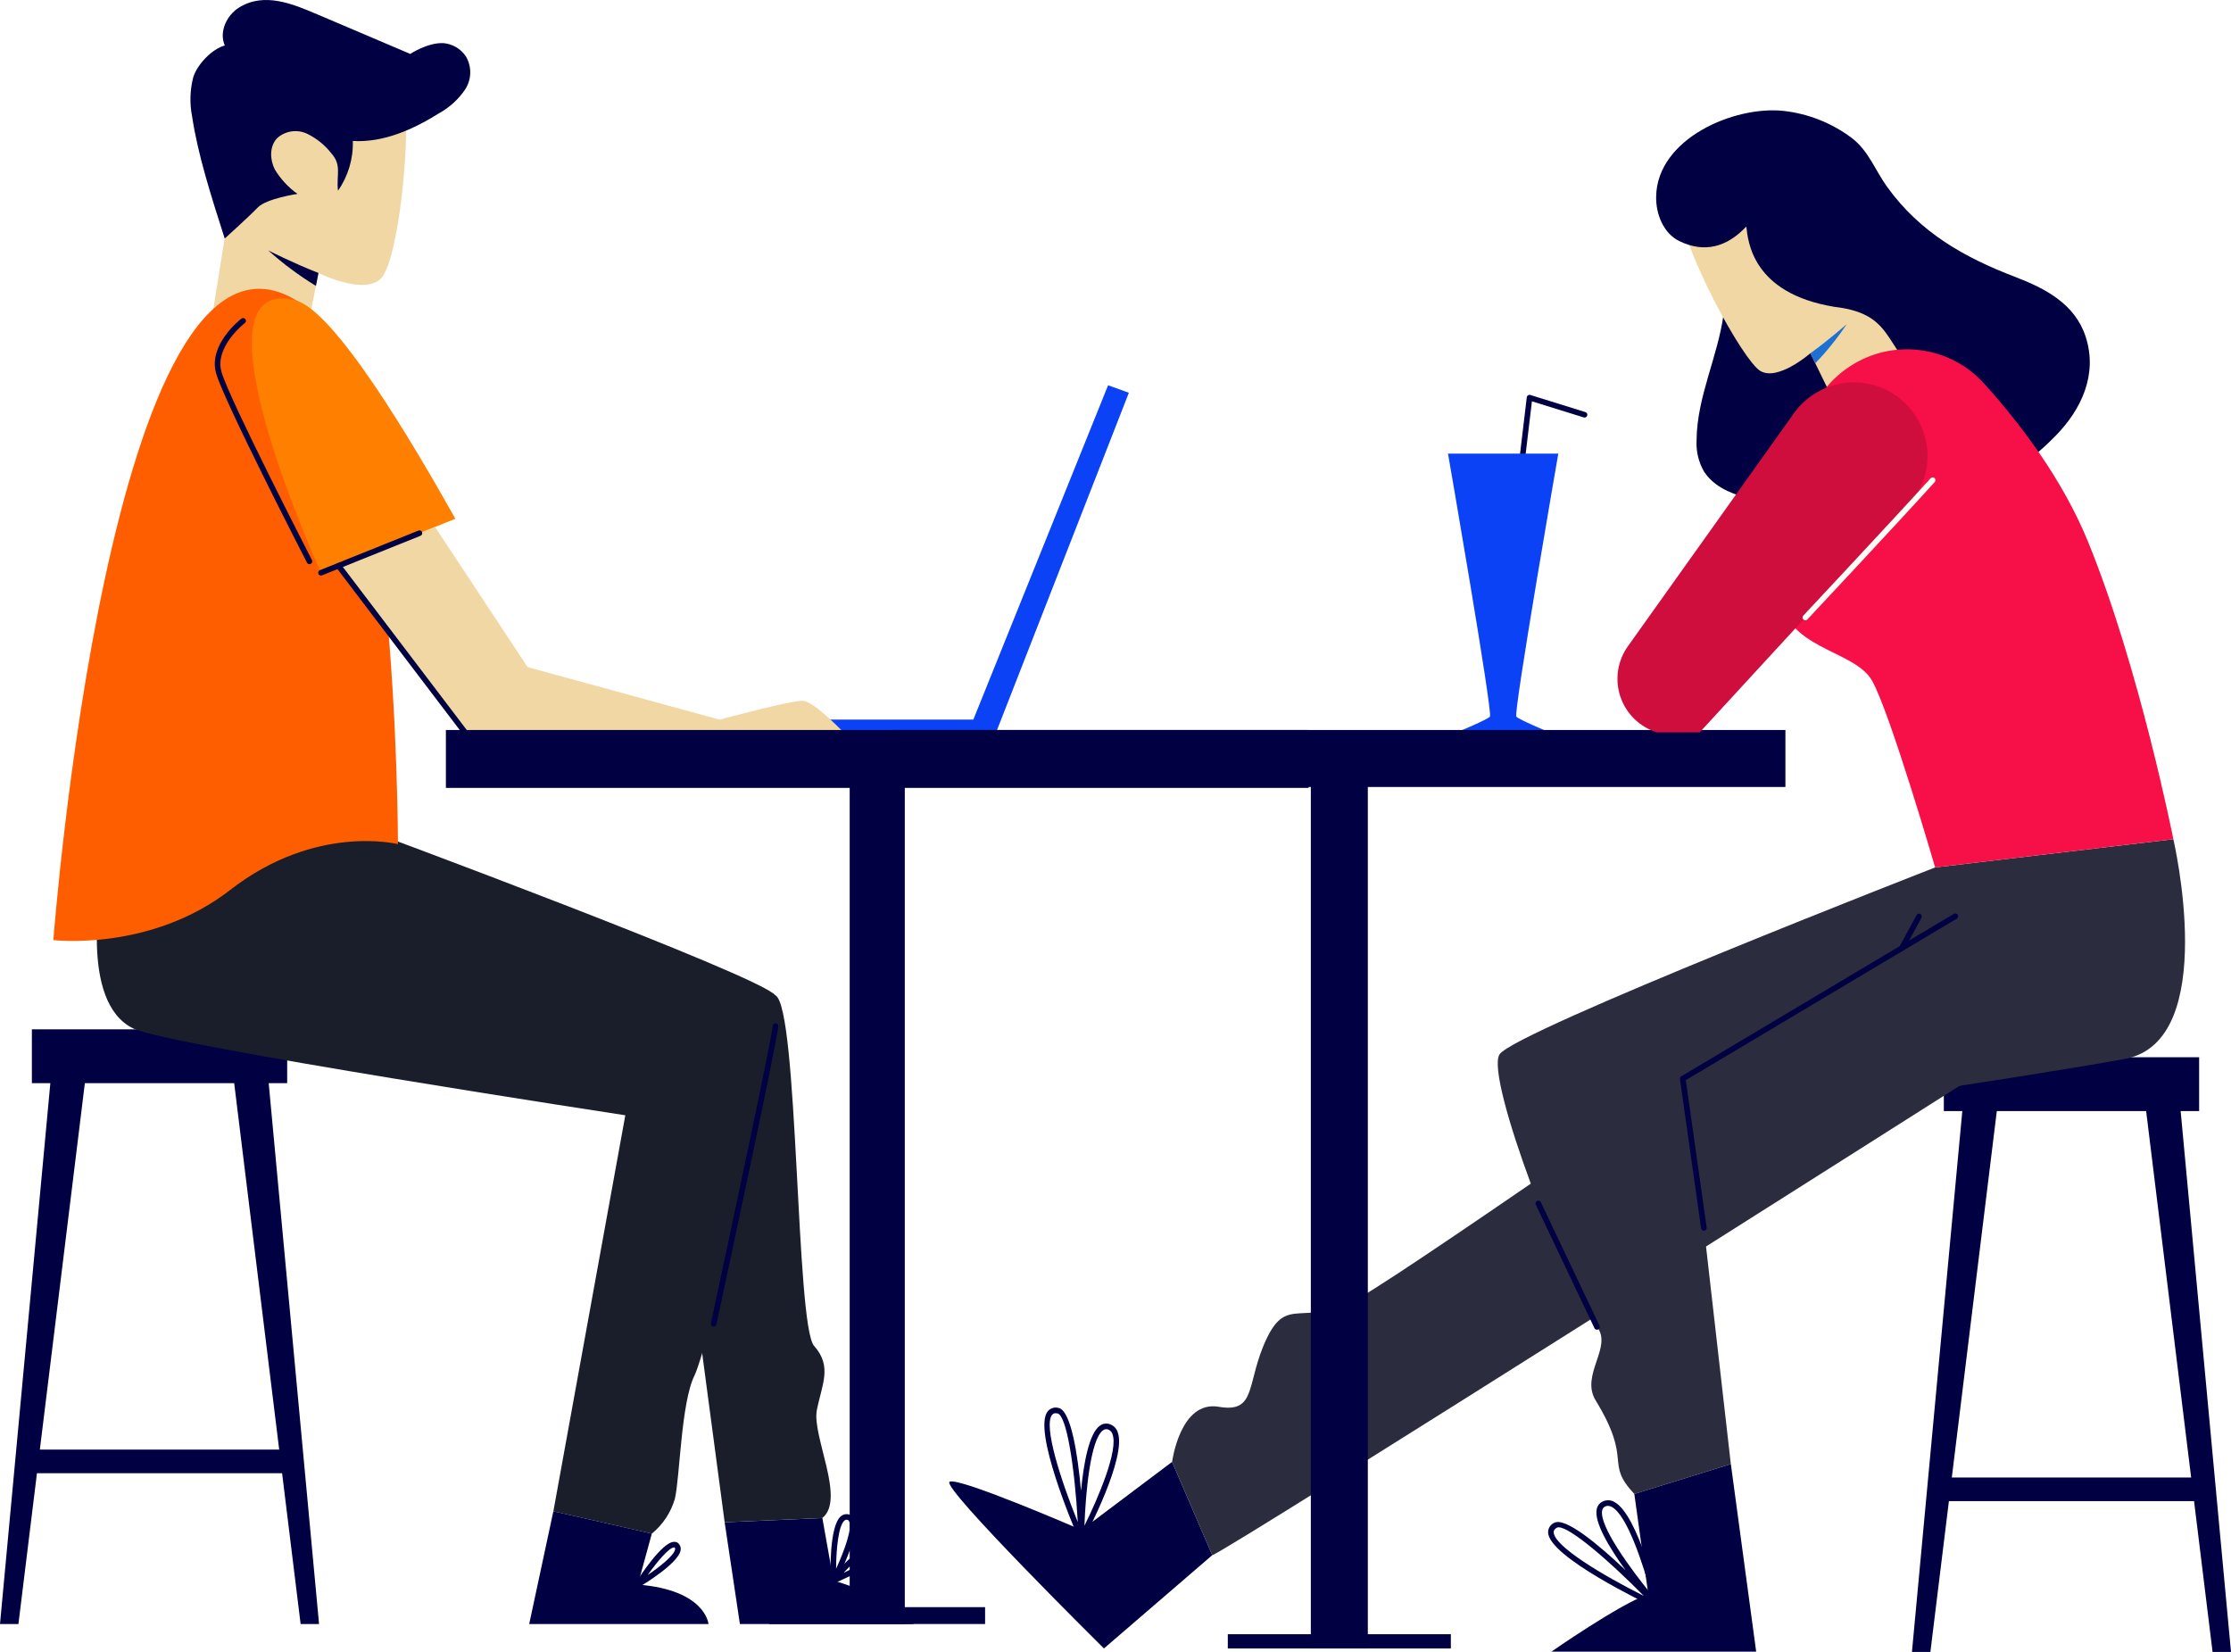
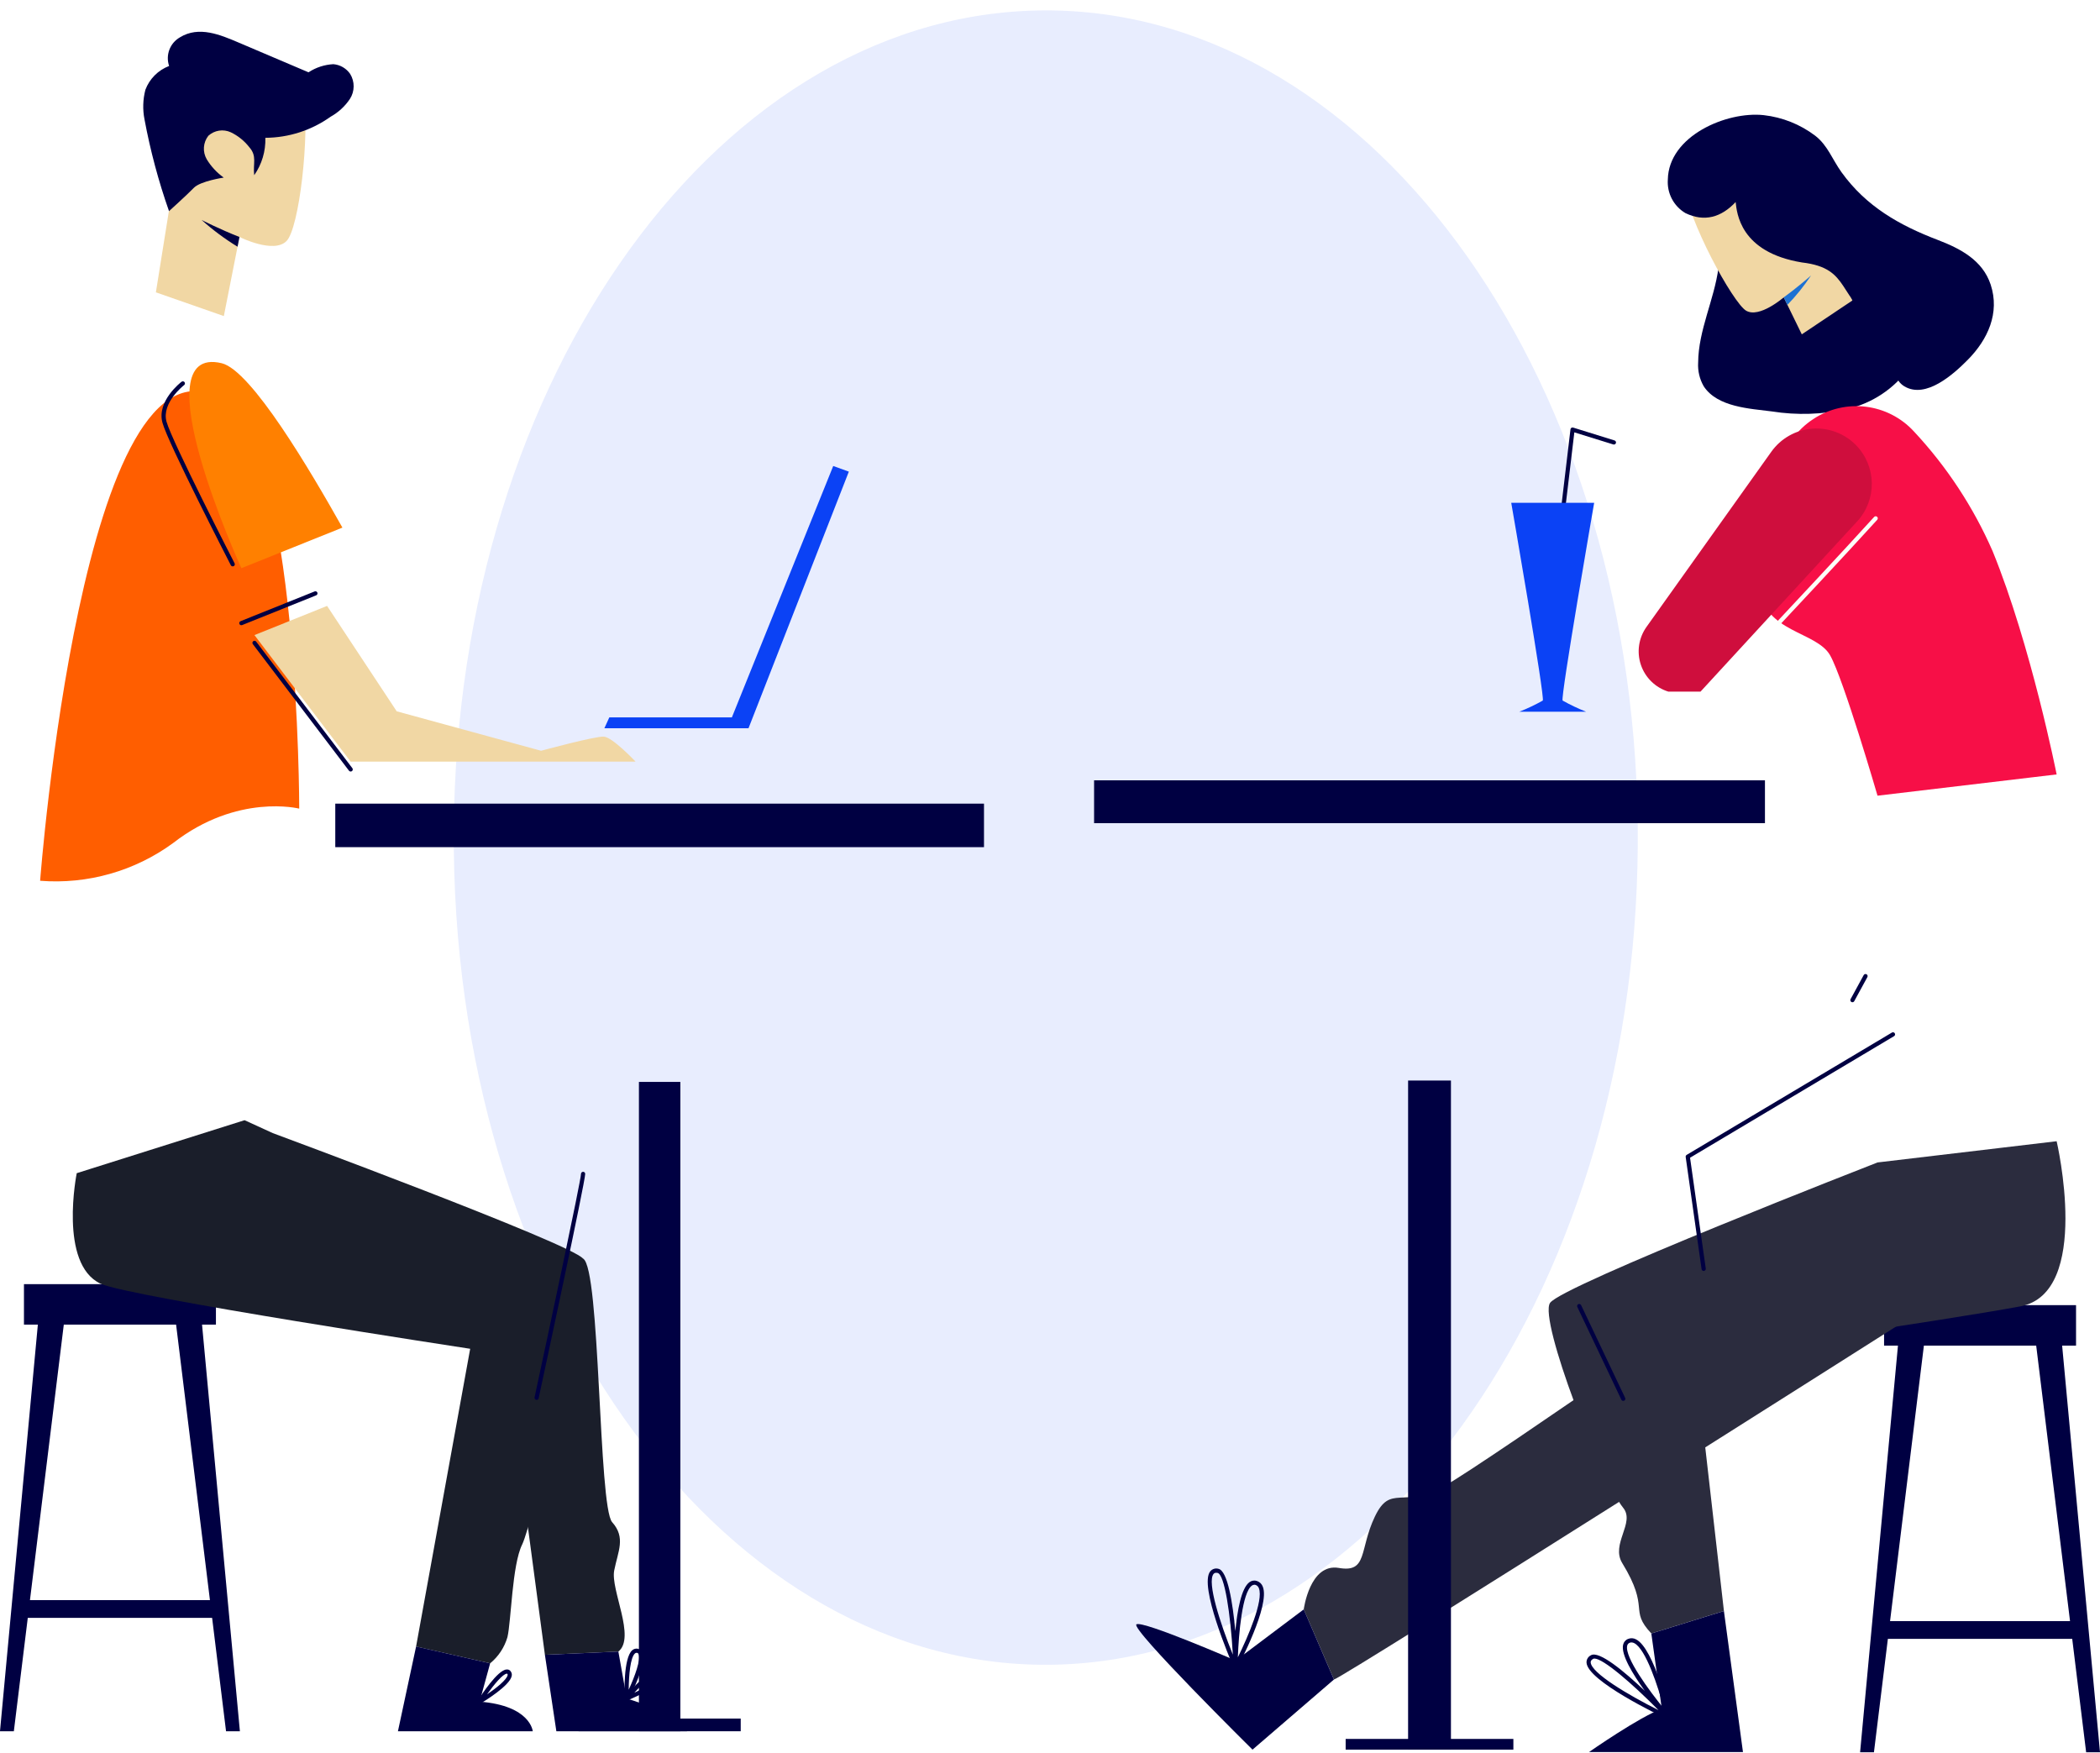
- <svg xmlns="http://www.w3.org/2000/svg" width="399.516" height="295.788" viewBox="0 0 399.516 295.788">
-   <g id="Group_440" data-name="Group 440" transform="translate(-1265.259 406.553)">
-     <g id="Group_410" data-name="Group 410" transform="translate(1265.259 -406.553)">
-       <g id="Group_380" data-name="Group 380" transform="translate(152.159 136.143)">
-         <rect id="Rectangle_2979" data-name="Rectangle 2979" width="154.647" height="9.868" transform="translate(9.868 0) rotate(90)" fill="#000042" />
-       </g>
-       <g id="Group_381" data-name="Group 381" transform="translate(137.782 287.77)">
-         <rect id="Rectangle_2980" data-name="Rectangle 2980" width="38.623" height="3.02" transform="translate(38.623 3.02) rotate(180)" fill="#000042" />
-       </g>
-       <g id="Group_382" data-name="Group 382" transform="translate(47.669 78.548)">
-         <path id="Path_21854" data-name="Path 21854" d="M1414.639-158.143a.5.5,0,0,1-.441-.262l-10.091-18.717a.505.505,0,0,1,.2-.68.51.51,0,0,1,.68.2l10.09,18.717a.5.5,0,0,1-.2.679A.521.521,0,0,1,1414.639-158.143Z" transform="translate(-1404.048 177.858)" fill="#000042" />
-       </g>
-       <g id="Group_388" data-name="Group 388" transform="translate(0 184.308)">
-         <g id="Group_383" data-name="Group 383" transform="translate(5.708 0)">
-           <rect id="Rectangle_2981" data-name="Rectangle 2981" width="45.717" height="9.639" transform="translate(45.717 9.639) rotate(180)" fill="#000042" />
+ <svg xmlns="http://www.w3.org/2000/svg" width="234.158" height="195.391" viewBox="0 0 234.158 195.391">
+   <g id="Group_442" data-name="Group 442" transform="translate(-761.843 -3834.611)">
+     <path id="Path_21897" data-name="Path 21897" d="M66.01-.458C102.466-.71,131.815,40.373,131.562,91.3s-30.011,92.425-66.468,92.677S-.71,143.151-.458,92.22,29.554-.2,66.01-.458Z" transform="matrix(1, -0.017, 0.017, 1, 811.34, 3837.365)" fill="#e8edfe" />
+     <g id="Group_440" data-name="Group 440" transform="translate(761.843 3838.153)">
+       <g id="Group_410" data-name="Group 410" transform="translate(0 0)">
+         <g id="Group_380" data-name="Group 380" transform="translate(71.242 117.101)">
+           <rect id="Rectangle_2979" data-name="Rectangle 2979" width="72.406" height="4.62" transform="translate(4.62 0) rotate(90)" fill="#000042" />
        </g>
-         <g id="Group_386" data-name="Group 386" transform="translate(0 6.266)">
-           <g id="Group_384" data-name="Group 384">
-             <path id="Path_21855" data-name="Path 21855" d="M1274.589,148.308l-9.33,100.217h3.3l12.251-99.735Z" transform="translate(-1265.259 -148.308)" fill="#000042" />
+         <g id="Group_381" data-name="Group 381" transform="translate(64.51 188.094)">
+           <rect id="Rectangle_2980" data-name="Rectangle 2980" width="18.083" height="1.414" transform="translate(18.083 1.414) rotate(180)" fill="#000042" />
+         </g>
+         <g id="Group_382" data-name="Group 382" transform="translate(22.319 52.238)">
+           <path id="Path_21854" data-name="Path 21854" d="M1409.007-168.628a.235.235,0,0,1-.207-.123l-4.724-8.764a.236.236,0,0,1,.1-.318.239.239,0,0,1,.318.1l4.724,8.764a.236.236,0,0,1-.1.318A.243.243,0,0,1,1409.007-168.628Z" transform="translate(-1404.048 177.858)" fill="#000042" />
+         </g>
+         <g id="Group_388" data-name="Group 388" transform="translate(0 139.652)">
+           <g id="Group_383" data-name="Group 383" transform="translate(2.672 0)">
+             <rect id="Rectangle_2981" data-name="Rectangle 2981" width="21.405" height="4.513" transform="translate(21.405 4.513) rotate(180)" fill="#000042" />
          </g>
-           <g id="Group_385" data-name="Group 385" transform="translate(41.583)">
-             <path id="Path_21856" data-name="Path 21856" d="M1392.548,148.308l9.33,100.217h-3.3l-12.251-99.735Z" transform="translate(-1386.328 -148.308)" fill="#000042" />
+           <g id="Group_386" data-name="Group 386" transform="translate(0 2.934)">
+             <g id="Group_384" data-name="Group 384">
+               <path id="Path_21855" data-name="Path 21855" d="M1269.627,148.308l-4.369,46.922h1.545l5.736-46.7Z" transform="translate(-1265.259 -148.308)" fill="#000042" />
+             </g>
+             <g id="Group_385" data-name="Group 385" transform="translate(19.469)">
+               <path id="Path_21856" data-name="Path 21856" d="M1389.24,148.308l4.368,46.922h-1.544l-5.736-46.7Z" transform="translate(-1386.328 -148.308)" fill="#000042" />
+             </g>
+           </g>
+           <g id="Group_387" data-name="Group 387" transform="translate(2.417 35.233)">
+             <rect id="Rectangle_2982" data-name="Rectangle 2982" width="21.915" height="1.979" fill="#000042" />
          </g>
        </g>
-         <g id="Group_387" data-name="Group 387" transform="translate(5.163 75.252)">
-           <rect id="Rectangle_2982" data-name="Rectangle 2982" width="46.807" height="4.228" fill="#000042" />
+         <g id="Group_389" data-name="Group 389" transform="translate(67.391 48.419)">
+           <path id="Path_21857" data-name="Path 21857" d="M1684.329-176.464l.551-1.213h13.666l11.3-28.03,1.741.629L1700.4-176.464Z" transform="translate(-1684.329 205.708)" fill="#0b42f5" />
+         </g>
+         <g id="Group_403" data-name="Group 403" transform="translate(4.474)">
+           <g id="Group_390" data-name="Group 390" transform="translate(3.644 121.367)">
+             <path id="Path_21858" data-name="Path 21858" d="M1338.039,17.8s33.3,12.326,34.6,14-5.661,29.608-6.791,31.871-1.224,8.584-1.644,10.335a5.9,5.9,0,0,1-1.93,2.918l-8.256-1.874,6.032-33.2s-38.121-5.809-41.211-7.258c-4.7-2.2-2.66-12.323-2.66-12.323l18.715-5.909Z" transform="translate(-1315.741 -16.357)" fill="#1a1e2a" />
+           </g>
+           <g id="Group_393" data-name="Group 393" transform="translate(12.909 4.486)">
+             <g id="Group_391" data-name="Group 391">
+               <path id="Path_21859" data-name="Path 21859" d="M1389.839-376.638c.7,5.272-.518,15.392-1.906,16.824-1.428,1.473-5.255-.444-5.255-.444l-1.743,8.82-7.577-2.648,3.928-24.571Z" transform="translate(-1373.359 378.656)" fill="#f1d7a4" />
+             </g>
+             <g id="Group_392" data-name="Group 392" transform="translate(5.103 16.505)">
+               <path id="Path_21860" data-name="Path 21860" d="M1409.095-273.041l.214-1.085c-2.111-.82-4.216-1.893-4.216-1.893A27.643,27.643,0,0,0,1409.095-273.041Z" transform="translate(-1405.093 276.019)" fill="#000042" />
+             </g>
+           </g>
+           <g id="Group_394" data-name="Group 394" transform="translate(0 40.067)">
+             <path id="Path_21861" data-name="Path 21861" d="M1313.324-255.1c8.649,5.057,8.649,45.663,8.649,45.663s-6.874-1.746-14.059,3.834a22.158,22.158,0,0,1-14.832,4.21S1297.828-264.164,1313.324-255.1Z" transform="translate(-1293.082 255.998)" fill="#ff5e00" />
+           </g>
+           <g id="Group_395" data-name="Group 395" transform="translate(52.794 136.807)">
+             <path id="Path_21862" data-name="Path 21862" d="M1629.13,112.37c1.932,1.043,1.7,27.655,3.24,29.387s.652,3.23.229,5.386,2.435,7.476.462,9.041l-8.191.357-3.49-26.23Z" transform="translate(-1621.38 -112.37)" fill="#1a1e2a" />
+           </g>
+           <g id="Group_396" data-name="Group 396" transform="translate(56.284 180.622)">
+             <path id="Path_21863" data-name="Path 21863" d="M1643.082,385.19l1.278,8.529h14.567c-1.631-2.226-6.72-3.646-6.72-3.646l-.933-5.241Z" transform="translate(-1643.082 -384.833)" fill="#000042" />
+           </g>
+           <g id="Group_397" data-name="Group 397" transform="translate(39.897 180.056)">
+             <path id="Path_21864" data-name="Path 21864" d="M1543.207,381.317l-2.026,9.452h15.033s-.235-2.862-5.923-3.3l1.171-4.273Z" transform="translate(-1541.181 -381.317)" fill="#000042" />
+           </g>
+           <g id="Group_398" data-name="Group 398" transform="translate(55.126 127.124)">
+             <path id="Path_21865" data-name="Path 21865" d="M1636.115,152.317a.235.235,0,0,1-.229-.283c1.439-6.688,5.178-24.2,5.178-24.916a.236.236,0,0,1,.234-.236h0a.234.234,0,0,1,.234.232c.005.87-4.657,22.549-5.189,25.018A.234.234,0,0,1,1636.115,152.317Z" transform="translate(-1635.881 -126.882)" fill="#000042" />
+           </g>
+           <g id="Group_399" data-name="Group 399" transform="translate(48.772 182.617)">
+             <path id="Path_21866" data-name="Path 21866" d="M1596.6,401.063a.231.231,0,0,1-.168-.071.235.235,0,0,1-.029-.289c.362-.569,2.218-3.408,3.207-3.456a.471.471,0,0,1,.459.208.622.622,0,0,1,.113.51c-.2,1.094-3.128,2.865-3.461,3.064A.24.24,0,0,1,1596.6,401.063Zm3.041-3.35h-.007c-.429.022-1.4,1.174-2.208,2.311,1.062-.72,2.2-1.636,2.3-2.145a.147.147,0,0,0-.024-.135A.063.063,0,0,0,1599.644,397.714Z" transform="translate(-1596.37 -397.243)" fill="#000042" />
+           </g>
+           <g id="Group_400" data-name="Group 400" transform="translate(65.159 180.295)">
+             <path id="Path_21867" data-name="Path 21867" d="M1698.521,388.6a.266.266,0,0,1-.051-.005.235.235,0,0,1-.183-.219c-.018-.461-.152-4.536.848-5.394a.735.735,0,0,1,.62-.17.683.683,0,0,1,.5.389c.563,1.159-1.309,4.854-1.525,5.273A.236.236,0,0,1,1698.521,388.6Zm1.09-5.333a.252.252,0,0,0-.17.069c-.514.441-.691,2.432-.7,4.046.684-1.488,1.379-3.388,1.094-3.978a.217.217,0,0,0-.17-.132A.261.261,0,0,0,1699.611,383.27Z" transform="translate(-1698.271 -382.802)" fill="#000042" />
+           </g>
+           <g id="Group_401" data-name="Group 401" transform="translate(65.174 182.767)">
+             <path id="Path_21868" data-name="Path 21868" d="M1698.6,401.5a.235.235,0,0,1-.185-.379c.473-.6,2.905-3.564,4.117-2.836a.5.5,0,0,1,.278.475c-.059.9-3.167,2.311-4.118,2.721A.241.241,0,0,1,1698.6,401.5Zm3.481-2.865c-.607,0-1.717.973-2.633,1.989,1.66-.792,2.934-1.613,2.894-1.9h0a.154.154,0,0,0-.047-.038A.414.414,0,0,0,1702.085,398.637Z" transform="translate(-1698.37 -398.174)" fill="#000042" />
+           </g>
+           <g id="Group_402" data-name="Group 402" transform="translate(11.496)">
+             <path id="Path_21869" data-name="Path 21869" d="M1387.641-401.856a2.531,2.531,0,0,0-1.87-1.082,5.564,5.564,0,0,0-2.772.906l-7.8-3.32c-2.031-.864-4.423-1.885-6.543-.576a2.681,2.681,0,0,0-1.2,3.19,4.558,4.558,0,0,0-2.645,2.652,7.393,7.393,0,0,0-.1,3.3,68.606,68.606,0,0,0,2.734,10.234s2.047-1.849,2.77-2.6,3.331-1.141,3.331-1.141a6.885,6.885,0,0,1-1.895-2.039,2.348,2.348,0,0,1,.179-2.624,2.3,2.3,0,0,1,2.5-.39,5.77,5.77,0,0,1,2.072,1.672c.88,1,.389,1.789.543,3.116a6.909,6.909,0,0,0,1.242-4.17,12.656,12.656,0,0,0,7.276-2.352,6.247,6.247,0,0,0,2.151-1.98A2.619,2.619,0,0,0,1387.641-401.856Z" transform="translate(-1364.569 406.553)" fill="#000042" />
+           </g>
+         </g>
+         <g id="Group_404" data-name="Group 404" transform="translate(21.115 36.821)">
+           <path id="Path_21870" data-name="Path 21870" d="M1400.166-250.819c3.317.792,9.925,12.039,13.465,18.332l-11.268,4.526S1390.937-253.024,1400.166-250.819Z" transform="translate(-1396.565 250.957)" fill="#ff8000" />
+         </g>
+         <g id="Group_405" data-name="Group 405" transform="translate(28.374 64.02)">
+           <path id="Path_21871" data-name="Path 21871" d="M1480.663-117.265c-.968-.068-7,1.576-7,1.576l-16.1-4.4-7.764-11.752-8.1,3.254,10.724,14.111H1484.2S1481.632-117.2,1480.663-117.265Z" transform="translate(-1441.702 131.844)" fill="#f1d7a4" />
+         </g>
+         <g id="Group_406" data-name="Group 406" transform="translate(37.385 86.071)">
+           <rect id="Rectangle_2983" data-name="Rectangle 2983" width="72.334" height="4.853" transform="translate(72.334 4.853) rotate(180)" fill="#000042" />
+         </g>
+         <g id="Group_407" data-name="Group 407" transform="translate(18.01 38.979)">
+           <path id="Path_21872" data-name="Path 21872" d="M1385.191-220.114a.235.235,0,0,1-.208-.126c-.285-.556-7-13.612-7.624-15.889-.664-2.4,2.017-4.485,2.13-4.573a.238.238,0,0,1,.329.044.236.236,0,0,1-.044.329c-.026.018-2.543,1.978-1.965,4.075.618,2.229,7.522,15.662,7.592,15.8a.238.238,0,0,1-.1.316A.251.251,0,0,1,1385.191-220.114Z" transform="translate(-1377.253 240.749)" fill="#000042" />
+         </g>
+         <g id="Group_408" data-name="Group 408" transform="translate(26.679 62.391)">
+           <path id="Path_21873" data-name="Path 21873" d="M1431.4-126.256a.233.233,0,0,1-.218-.146.236.236,0,0,1,.13-.305l8.257-3.317a.236.236,0,0,1,.305.13.237.237,0,0,1-.13.305l-8.257,3.317A.249.249,0,0,1,1431.4-126.256Z" transform="translate(-1431.165 130.04)" fill="#000042" />
+         </g>
+         <g id="Group_409" data-name="Group 409" transform="translate(28.14 67.91)">
+           <path id="Path_21874" data-name="Path 21874" d="M1451.206-98.49a.229.229,0,0,1-.187-.093L1440.3-112.695a.232.232,0,0,1,.046-.327.232.232,0,0,1,.327.046l10.724,14.112a.232.232,0,0,1-.046.327A.226.226,0,0,1,1451.206-98.49Z" transform="translate(-1440.248 113.07)" fill="#000042" />
        </g>
      </g>
-       <g id="Group_389" data-name="Group 389" transform="translate(143.935 68.983)">
-         <path id="Path_21857" data-name="Path 21857" d="M1684.329-143.249l1.177-2.591h29.187l24.134-59.867,3.719,1.343-23.895,61.116Z" transform="translate(-1684.329 205.708)" fill="#0b42f5" />
-       </g>
-       <g id="Group_403" data-name="Group 403" transform="translate(9.556)">
-         <g id="Group_390" data-name="Group 390" transform="translate(7.782 145.254)">
-           <path id="Path_21858" data-name="Path 21858" d="M1363.365,19.434s71.12,26.327,73.9,29.9-12.091,63.237-14.5,68.072-2.615,18.334-3.512,22.073a12.6,12.6,0,0,1-4.123,6.231l-17.632-4L1410.38,70.8s-81.42-12.407-88.019-15.5c-10.031-4.7-5.682-26.319-5.682-26.319l39.971-12.621Z" transform="translate(-1315.74 -16.357)" fill="#1a1e2a" />
-         </g>
-         <g id="Group_393" data-name="Group 393" transform="translate(27.572 9.582)">
-           <g id="Group_391" data-name="Group 391">
-             <path id="Path_21859" data-name="Path 21859" d="M1408.557-374.346c1.5,11.26-1.105,32.874-4.07,35.933-3.049,3.146-11.223-.948-11.223-.948l-3.722,18.838-16.184-5.655,8.389-52.478Z" transform="translate(-1373.359 378.656)" fill="#f1d7a4" />
+       <g id="Group_439" data-name="Group 439" transform="translate(121.995 9.251)">
+         <g id="Group_437" data-name="Group 437" transform="translate(0 0)">
+           <g id="Group_411" data-name="Group 411" transform="translate(67.355 3.886)">
+             <path id="Path_21875" data-name="Path 21875" d="M2152.092-311.676c-.476,3.571-2.237,6.936-2.266,10.566a4.725,4.725,0,0,0,.624,2.644c1.529,2.333,5.15,2.482,7.6,2.8a22.436,22.436,0,0,0,8.4-.267,11.686,11.686,0,0,0,6.889-4.578c2.021-3.028,2.089-7.053.925-10.5s-2.136-3.689-4.542-6.421a28.05,28.05,0,0,0-5.822-5.3,12.317,12.317,0,0,0-7.47-2.1c-1.909.153-6.533,1.775-6.428,4.3.026.634.75,1.426,1.022,2a13.314,13.314,0,0,1,.817,2.208A11.567,11.567,0,0,1,2152.092-311.676Z" transform="translate(-2149.826 324.865)" fill="#000042" />
          </g>
-           <g id="Group_392" data-name="Group 392" transform="translate(10.899 35.252)">
-             <path id="Path_21860" data-name="Path 21860" d="M1413.641-269.658l.458-2.318c-4.509-1.752-9.005-4.043-9.005-4.043A59.033,59.033,0,0,0,1413.641-269.658Z" transform="translate(-1405.093 276.019)" fill="#000042" />
+           <g id="Group_412" data-name="Group 412" transform="translate(51.529 34.874)">
+             <path id="Path_21876" data-name="Path 21876" d="M2051.644-186.921a.132.132,0,0,1-.027,0,.234.234,0,0,1-.2-.26L2053-200.509a.226.226,0,0,1,.1-.168.224.224,0,0,1,.2-.027l4.613,1.433a.234.234,0,0,1,.154.293.234.234,0,0,1-.292.154l-4.344-1.349-1.554,13.048A.235.235,0,0,1,2051.644-186.921Z" transform="translate(-2051.41 200.717)" fill="#000042" />
+           </g>
+           <g id="Group_413" data-name="Group 413" transform="translate(46.514 43.276)">
+             <path id="Path_21877" data-name="Path 21877" d="M2020.226-170.057h9.247s-3.786,21.782-3.517,22.051a21.887,21.887,0,0,0,2.623,1.246h-7.459a21.879,21.879,0,0,0,2.623-1.246C2024.012-148.275,2020.226-170.057,2020.226-170.057Z" transform="translate(-2020.226 170.057)" fill="#0b42f5" />
+           </g>
+           <g id="Group_419" data-name="Group 419" transform="translate(85.413 132.742)">
+             <g id="Group_414" data-name="Group 414" transform="translate(2.673 0)">
+               <rect id="Rectangle_2984" data-name="Rectangle 2984" width="21.405" height="4.513" transform="translate(21.405 4.513) rotate(180)" fill="#000042" />
+             </g>
+             <g id="Group_417" data-name="Group 417" transform="translate(0 2.934)">
+               <g id="Group_415" data-name="Group 415">
+                 <path id="Path_21878" data-name="Path 21878" d="M2266.486,162.86l-4.369,46.922h1.544l5.736-46.7Z" transform="translate(-2262.117 -162.86)" fill="#000042" />
+               </g>
+               <g id="Group_416" data-name="Group 416" transform="translate(19.469)">
+                 <path id="Path_21879" data-name="Path 21879" d="M2386.1,162.86l4.369,46.922h-1.545l-5.736-46.7Z" transform="translate(-2383.188 -162.86)" fill="#000042" />
+               </g>
+             </g>
+             <g id="Group_418" data-name="Group 418" transform="translate(2.417 35.233)">
+               <rect id="Rectangle_2985" data-name="Rectangle 2985" width="21.915" height="1.979" fill="#000042" />
+             </g>
+           </g>
+           <g id="Group_420" data-name="Group 420" transform="translate(23.378 125.828)">
+             <path id="Path_21880" data-name="Path 21880" d="M1879.722,150.282c.714-.017,63.547-39.911,63.547-39.911l-11.6-8.748s-34.914,24.458-39.613,27.073-6.012-.269-7.774,3.424-.773,6.279-4.017,5.721-3.911,4.621-3.911,4.621Z" transform="translate(-1876.354 -101.623)" fill="#2b2c3e" />
+           </g>
+           <g id="Group_421" data-name="Group 421" transform="translate(4.696 166.667)">
+             <path id="Path_21881" data-name="Path 21881" d="M1778.858,355.578l-7.591,5.709s-10.3-4.47-11.062-4.044,12.94,13.976,12.94,13.976l9.08-7.82Z" transform="translate(-1760.176 -355.578)" fill="#000042" />
+           </g>
+           <g id="Group_422" data-name="Group 422" transform="translate(12.671 162.119)">
+             <path id="Path_21882" data-name="Path 21882" d="M1812.846,338.757l-.192-.446c-.4-.927-3.882-9.1-2.607-10.7a.869.869,0,0,1,.9-.291c1.053.2,1.613,3.863,1.9,6.948.219-2.284.667-4.812,1.583-5.458a.9.9,0,0,1,.843-.121,1.038,1.038,0,0,1,.64.64c.823,2.1-2.684,8.716-2.834,9Zm2.11-9.652a.444.444,0,0,0-.261.09c-1.082.764-1.472,5.368-1.567,8,1.123-2.273,2.88-6.333,2.346-7.7a.59.59,0,0,0-.358-.369A.457.457,0,0,0,1814.956,329.1Zm-4.238-1.337a.354.354,0,0,0-.305.135c-.742.931.742,5.507,2.157,8.994-.263-4.571-.929-8.97-1.708-9.115A.73.73,0,0,0,1810.718,327.768Z" transform="translate(-1809.768 -327.301)" fill="#000042" />
+           </g>
+           <g id="Group_423" data-name="Group 423" transform="translate(54.907 169.883)">
+             <path id="Path_21883" data-name="Path 21883" d="M2081.875,384.816l-.439-.207c-.912-.431-8.923-4.269-9.021-6.312a.872.872,0,0,1,.485-.812c.919-.554,3.759,1.832,6.012,3.964-1.344-1.859-2.677-4.054-2.416-5.143a.9.9,0,0,1,.554-.646,1.033,1.033,0,0,1,.9.057c2,1.031,3.739,8.316,3.812,8.626Zm-8.572-6.966a.32.32,0,0,0-.163.038c-.241.144-.263.291-.26.388.059,1.189,4.2,3.644,7.56,5.328C2077.432,380.554,2074.256,377.85,2073.3,377.85Zm4.13-1.8a.526.526,0,0,0-.208.042.432.432,0,0,0-.274.322c-.309,1.287,2.439,5,4.107,7.045-.655-2.448-2.017-6.657-3.319-7.327A.661.661,0,0,0,2077.434,376.052Z" transform="translate(-2072.414 -375.582)" fill="#000042" />
+           </g>
+           <g id="Group_424" data-name="Group 424" transform="translate(50.687 114.464)">
+             <path id="Path_21884" data-name="Path 21884" d="M2082.841,33.325s-35.257,13.724-36.519,15.666,5.691,19.793,8.166,22.856c1.34,1.659-1.414,4.024-.113,6.153,3.169,5.188.7,5.143,3.245,7.847l8.093-2.506-3.236-28.356s28.288-4.111,36.293-5.613,4.042-18.413,4.042-18.413Z" transform="translate(-2046.171 -30.959)" fill="#2b2c3e" />
+           </g>
+           <g id="Group_425" data-name="Group 425" transform="translate(55.188 166.847)">
+             <path id="Path_21885" data-name="Path 21885" d="M2091.325,372.426,2089.2,356.7l-8.093,2.506,1.172,8.408c-2.4.819-8.12,4.814-8.12,4.814Z" transform="translate(-2074.161 -356.698)" fill="#000042" />
+           </g>
+           <g id="Group_426" data-name="Group 426" transform="translate(65.642 4.017)">
+             <path id="Path_21886" data-name="Path 21886" d="M2139.186-320.671c.542,4.467,5.588,13.57,7.029,14.449,1.482.9,4.21-1.478,4.21-1.478l2.014,4.125,5.645-3.776-7.146-16.562S2138.655-325.052,2139.186-320.671Z" transform="translate(-2139.169 324.047)" fill="#f1d7a4" />
+           </g>
+           <g id="Group_427" data-name="Group 427" transform="translate(63.967)">
+             <path id="Path_21887" data-name="Path 21887" d="M2152.5-325.579c2.3,1.345.412,5.52,2.648,6.844,2.409,1.426,5.509-1.392,7.072-2.976,2.213-2.243,3.586-5.2,2.542-8.371-.9-2.721-3.372-4.017-5.9-4.984-4.288-1.637-7.992-3.741-10.73-7.547-1.034-1.437-1.553-3.018-2.949-4.085a11.678,11.678,0,0,0-5.732-2.284c-4.134-.448-10.606,2.317-10.687,7.188a4.014,4.014,0,0,0,1.961,3.735c2.114,1.02,3.994.478,5.6-1.232.14,1.181.455,5.6,7.4,6.737C2149.345-331.9,2147.46-328.529,2152.5-325.579Z" transform="translate(-2128.756 349.028)" fill="#000042" />
+           </g>
+           <g id="Group_428" data-name="Group 428" transform="translate(76.898 17.918)">
+             <path id="Path_21888" data-name="Path 21888" d="M2209.571-234.314l-.406-.844c1.555-1.12,3.052-2.445,3.052-2.445A23.377,23.377,0,0,1,2209.571-234.314Z" transform="translate(-2209.165 237.603)" fill="#1d71d3" />
+           </g>
+           <g id="Group_429" data-name="Group 429" transform="translate(74.222 32.499)">
+             <path id="Path_21889" data-name="Path 21889" d="M2205.663-180.988s-3.772-12.96-5.283-15.647-7.43-2.576-7.821-7.49c-.261-3.285,1.239-9.792,2.262-13.744a8.723,8.723,0,0,1,3.67-5.11h0a8.719,8.719,0,0,1,11.244,1.39,47.363,47.363,0,0,1,8.76,13.33c4.3,10.539,7.14,24.9,7.14,24.9Z" transform="translate(-2192.529 224.422)" fill="#f70f47" />
+           </g>
+           <g id="Group_430" data-name="Group 430" transform="translate(28.051 181.112)">
+             <rect id="Rectangle_2986" data-name="Rectangle 2986" width="18.701" height="1.194" transform="translate(0 0)" fill="#000042" />
+           </g>
+           <g id="Group_431" data-name="Group 431" transform="translate(65.962 102.33)">
+             <path id="Path_21890" data-name="Path 21890" d="M2143.168,96.252a.234.234,0,0,1-.232-.2l-1.773-12.512a.236.236,0,0,1,.112-.234l22.857-13.622a.235.235,0,1,1,.241.4l-22.723,13.541,1.752,12.358a.235.235,0,0,1-.2.265A.2.2,0,0,1,2143.168,96.252Z" transform="translate(-2141.16 -69.651)" fill="#000042" />
+           </g>
+           <g id="Group_432" data-name="Group 432" transform="translate(53.854 132.596)">
+             <path id="Path_21891" data-name="Path 21891" d="M2071.018,230.212a.235.235,0,0,1-.212-.133l-4.915-10.352a.235.235,0,0,1,.424-.2l4.915,10.352a.236.236,0,0,1-.111.313A.249.249,0,0,1,2071.018,230.212Z" transform="translate(-2065.869 -219.391)" fill="#000042" />
+           </g>
+           <g id="Group_433" data-name="Group 433" transform="translate(84.324 95.82)">
+             <path id="Path_21892" data-name="Path 21892" d="M2255.576,72.8a.222.222,0,0,1-.112-.029.232.232,0,0,1-.093-.316l1.461-2.68a.233.233,0,0,1,.41.223l-1.461,2.68A.232.232,0,0,1,2255.576,72.8Z" transform="translate(-2255.343 -69.654)" fill="#000042" />
+           </g>
+           <g id="Group_434" data-name="Group 434" transform="translate(35.013 107.696)">
+             <rect id="Rectangle_2987" data-name="Rectangle 2987" width="74.611" height="4.778" transform="translate(4.778 0) rotate(90)" fill="#000042" />
+           </g>
+           <g id="Group_435" data-name="Group 435" transform="translate(0 74.22)">
+             <rect id="Rectangle_2988" data-name="Rectangle 2988" width="74.804" height="4.778" transform="translate(0 0)" fill="#000042" />
+           </g>
+           <g id="Group_436" data-name="Group 436" transform="translate(60.719 34.989)">
+             <path id="Path_21893" data-name="Path 21893" d="M2123.351-204.61l-13.919,19.533a4.7,4.7,0,0,0,2.436,7.215h3.588l17.468-18.984a6.174,6.174,0,0,0-.132-8.5h0A6.174,6.174,0,0,0,2123.351-204.61Z" transform="translate(-2108.556 207.202)" fill="#cf0e3d" />
          </g>
        </g>
-         <g id="Group_394" data-name="Group 394" transform="translate(0 51.71)">
-           <path id="Path_21861" data-name="Path 21861" d="M1336.315-254.087c18.472,10.8,18.472,97.528,18.472,97.528s-14.682-3.729-30.026,8.189c-14.271,11.085-31.679,8.991-31.679,8.991S1303.218-273.439,1336.315-254.087Z" transform="translate(-1293.082 255.998)" fill="#ff5e00" />
+         <g id="Group_438" data-name="Group 438" transform="translate(76.241 44.772)">
+           <path id="Path_21894" data-name="Path 21894" d="M2205.318-145.7a.231.231,0,0,1-.161-.064.234.234,0,0,1-.009-.331c.073-.077,7.39-7.886,10.673-11.512a.236.236,0,0,1,.331-.016.236.236,0,0,1,.016.331c-3.286,3.629-10.6,11.44-10.679,11.519A.238.238,0,0,1,2205.318-145.7Z" transform="translate(-2205.084 157.686)" fill="#fcfff8" />
        </g>
-         <g id="Group_395" data-name="Group 395" transform="translate(112.758 178.23)">
-           <path id="Path_21862" data-name="Path 21862" d="M1637.932,112.37c4.125,2.227,3.625,59.067,6.921,62.766s1.392,6.9.489,11.5,5.2,15.967.986,19.311l-17.495.762-7.454-56.022Z" transform="translate(-1621.38 -112.37)" fill="#1a1e2a" />
-         </g>
-         <g id="Group_396" data-name="Group 396" transform="translate(120.212 271.811)">
-           <path id="Path_21863" data-name="Path 21863" d="M1643.082,385.6l2.73,18.217h31.112c-3.484-4.754-14.354-7.786-14.354-7.786l-1.993-11.193Z" transform="translate(-1643.082 -384.833)" fill="#000042" />
-         </g>
-         <g id="Group_397" data-name="Group 397" transform="translate(85.212 270.603)">
-           <path id="Path_21864" data-name="Path 21864" d="M1545.507,381.317l-4.327,20.187h32.108s-.5-6.113-12.651-7.058l2.5-9.126Z" transform="translate(-1541.181 -381.317)" fill="#000042" />
-         </g>
-         <g id="Group_398" data-name="Group 398" transform="translate(117.739 183.215)">
-           <path id="Path_21865" data-name="Path 21865" d="M1636.381,181.206a.5.5,0,0,1-.488-.605c3.073-14.285,11.06-51.688,11.06-53.215a.5.5,0,0,1,.5-.5h0a.5.5,0,0,1,.5.5c.012,1.859-9.946,48.162-11.083,53.434A.5.5,0,0,1,1636.381,181.206Z" transform="translate(-1635.881 -126.882)" fill="#000042" />
-         </g>
-         <g id="Group_399" data-name="Group 399" transform="translate(104.168 276.073)">
-           <path id="Path_21866" data-name="Path 21866" d="M1596.87,405.4a.494.494,0,0,1-.359-.152.5.5,0,0,1-.063-.617c.773-1.214,4.737-7.279,6.85-7.381a1.007,1.007,0,0,1,.98.445,1.329,1.329,0,0,1,.242,1.089c-.434,2.336-6.682,6.119-7.392,6.545A.511.511,0,0,1,1596.87,405.4Zm6.495-7.154h-.016c-.917.047-2.991,2.507-4.717,4.936,2.269-1.539,4.705-3.5,4.909-4.581a.313.313,0,0,0-.051-.289A.134.134,0,0,0,1603.364,398.248Z" transform="translate(-1596.37 -397.243)" fill="#000042" />
-         </g>
-         <g id="Group_400" data-name="Group 400" transform="translate(139.167 271.114)">
-           <path id="Path_21867" data-name="Path 21867" d="M1698.805,395.191a.57.57,0,0,1-.109-.012.5.5,0,0,1-.39-.469c-.039-.984-.324-9.688,1.812-11.52a1.57,1.57,0,0,1,1.324-.363,1.457,1.457,0,0,1,1.066.832c1.2,2.476-2.8,10.368-3.257,11.262A.5.5,0,0,1,1698.805,395.191Zm2.327-11.391a.538.538,0,0,0-.363.148c-1.1.941-1.476,5.194-1.5,8.642,1.461-3.179,2.945-7.236,2.336-8.5a.464.464,0,0,0-.364-.281A.555.555,0,0,0,1701.132,383.8Z" transform="translate(-1698.271 -382.802)" fill="#000042" />
-         </g>
-         <g id="Group_401" data-name="Group 401" transform="translate(139.201 276.393)">
-           <path id="Path_21868" data-name="Path 21868" d="M1698.869,405.283a.5.5,0,0,1-.394-.808c1.011-1.281,6.205-7.611,8.794-6.057a1.07,1.07,0,0,1,.594,1.016c-.125,1.929-6.764,4.936-8.794,5.811A.515.515,0,0,1,1698.869,405.283Zm7.435-6.119c-1.3,0-3.667,2.078-5.623,4.249,3.545-1.691,6.267-3.444,6.181-4.054h0a.333.333,0,0,0-.1-.082A.884.884,0,0,0,1706.3,399.164Z" transform="translate(-1698.37 -398.174)" fill="#000042" />
-         </g>
-         <g id="Group_402" data-name="Group 402" transform="translate(24.553)">
-           <path id="Path_21869" data-name="Path 21869" d="M1413.847-396.521a5.407,5.407,0,0,0-3.994-2.312c-2.835-.121-5.92,1.936-5.92,1.936l-16.667-7.091c-4.338-1.845-9.447-4.027-13.974-1.231-2.255,1.393-3.651,4.394-2.571,6.814-2.29.6-4.943,3.4-5.649,5.664a15.792,15.792,0,0,0-.21,7.041c1.021,6.784,3.34,14.052,5.838,21.857,0,0,4.373-3.949,5.916-5.555s7.114-2.437,7.114-2.437a14.7,14.7,0,0,1-4.047-4.356c-.914-1.775-.981-4.147.383-5.605a4.9,4.9,0,0,1,5.336-.834,12.326,12.326,0,0,1,4.426,3.572c1.878,2.146.831,3.822,1.159,6.654a14.757,14.757,0,0,0,2.653-8.907c5.493.329,10.888-2.086,15.54-5.025a13.343,13.343,0,0,0,4.593-4.229A5.593,5.593,0,0,0,1413.847-396.521Z" transform="translate(-1364.569 406.553)" fill="#000042" />
-         </g>
-       </g>
-       <g id="Group_404" data-name="Group 404" transform="translate(45.099 53.442)">
-         <path id="Path_21870" data-name="Path 21870" d="M1404.256-250.664c7.084,1.692,21.2,25.713,28.758,39.154l-24.066,9.667S1384.544-255.371,1404.256-250.664Z" transform="translate(-1396.565 250.957)" fill="#ff8000" />
-       </g>
-       <g id="Group_405" data-name="Group 405" transform="translate(60.602 94.352)">
-         <path id="Path_21871" data-name="Path 21871" d="M1524.917-100.705c-2.068-.145-14.95,3.367-14.95,3.367l-34.381-9.405L1459-131.844l-17.3,6.95,22.9,30.139h67.859S1526.985-100.559,1524.917-100.705Z" transform="translate(-1441.702 131.844)" fill="#f1d7a4" />
-       </g>
-       <g id="Group_406" data-name="Group 406" transform="translate(79.847 130.711)">
-         <rect id="Rectangle_2983" data-name="Rectangle 2983" width="154.492" height="10.366" transform="translate(154.492 10.366) rotate(180)" fill="#000042" />
-       </g>
-       <g id="Group_407" data-name="Group 407" transform="translate(38.466 56.948)">
-         <path id="Path_21872" data-name="Path 21872" d="M1394.208-196.677a.5.5,0,0,1-.445-.27c-.609-1.187-14.941-29.074-16.284-33.935-1.418-5.131,4.307-9.579,4.549-9.767a.508.508,0,0,1,.7.093.5.5,0,0,1-.094.7c-.055.039-5.432,4.225-4.2,8.7,1.32,4.76,16.066,33.451,16.214,33.74a.507.507,0,0,1-.215.676A.536.536,0,0,1,1394.208-196.677Z" transform="translate(-1377.253 240.749)" fill="#000042" />
-       </g>
-       <g id="Group_408" data-name="Group 408" transform="translate(56.982 94.972)">
-         <path id="Path_21873" data-name="Path 21873" d="M1431.665-121.958a.5.5,0,0,1-.465-.312.505.505,0,0,1,.277-.652l17.636-7.084a.5.5,0,0,1,.652.277.506.506,0,0,1-.278.652l-17.635,7.084A.532.532,0,0,1,1431.665-121.958Z" transform="translate(-1431.165 130.04)" fill="#000042" />
-       </g>
-       <g id="Group_409" data-name="Group 409" transform="translate(60.102 100.8)">
-         <path id="Path_21874" data-name="Path 21874" d="M1463.652-81.93a.489.489,0,0,1-.4-.2l-22.9-30.14a.5.5,0,0,1,.1-.7.494.494,0,0,1,.7.1l22.9,30.14a.5.5,0,0,1-.1.7A.482.482,0,0,1,1463.652-81.93Z" transform="translate(-1440.248 113.07)" fill="#000042" />
-       </g>
-     </g>
-     <g id="Group_439" data-name="Group 439" transform="translate(1425.215 -386.796)">
-       <g id="Group_437" data-name="Group 437" transform="translate(0 0)">
-         <g id="Group_411" data-name="Group 411" transform="translate(143.859 8.299)">
-           <path id="Path_21875" data-name="Path 21875" d="M2154.666-296.7c-1.016,7.628-4.777,14.815-4.84,22.568a10.088,10.088,0,0,0,1.332,5.647c3.266,4.983,11,5.3,16.243,5.975,5.974.768,12.115.922,17.95-.571s11.369-4.77,14.713-9.779c4.317-6.467,4.462-15.065,1.976-22.433s-4.563-7.878-9.7-13.714a59.921,59.921,0,0,0-12.434-11.313c-4.743-3.019-10.351-4.934-15.955-4.486-4.078.326-13.953,3.792-13.729,9.192.056,1.354,1.6,3.047,2.182,4.266a28.424,28.424,0,0,1,1.745,4.716A24.716,24.716,0,0,1,2154.666-296.7Z" transform="translate(-2149.826 324.865)" fill="#000042" />
-         </g>
-         <g id="Group_412" data-name="Group 412" transform="translate(110.057 50.939)">
-           <path id="Path_21876" data-name="Path 21876" d="M2051.91-171.251a.282.282,0,0,1-.059,0,.5.5,0,0,1-.437-.554l3.39-28.464a.483.483,0,0,1,.223-.359.477.477,0,0,1,.422-.059l9.853,3.062a.5.5,0,0,1,.328.625.5.5,0,0,1-.625.328l-9.279-2.882-3.319,27.867A.5.5,0,0,1,2051.91-171.251Z" transform="translate(-2051.41 200.717)" fill="#000042" />
-         </g>
-         <g id="Group_413" data-name="Group 413" transform="translate(99.346 61.47)">
-           <path id="Path_21877" data-name="Path 21877" d="M2020.226-170.057h19.75s-8.086,46.522-7.512,47.1,5.6,2.662,5.6,2.662h-15.931s5.028-2.088,5.6-2.662S2020.226-170.057,2020.226-170.057Z" transform="translate(-2020.226 170.057)" fill="#0b42f5" />
-         </g>
-         <g id="Group_419" data-name="Group 419" transform="translate(182.427 169.548)">
-           <g id="Group_414" data-name="Group 414" transform="translate(5.708 0)">
-             <rect id="Rectangle_2984" data-name="Rectangle 2984" width="45.717" height="9.639" transform="translate(45.717 9.639) rotate(180)" fill="#000042" />
-           </g>
-           <g id="Group_417" data-name="Group 417" transform="translate(0 6.266)">
-             <g id="Group_415" data-name="Group 415">
-               <path id="Path_21878" data-name="Path 21878" d="M2271.448,162.86l-9.331,100.217h3.3l12.251-99.735Z" transform="translate(-2262.117 -162.86)" fill="#000042" />
-             </g>
-             <g id="Group_416" data-name="Group 416" transform="translate(41.583)">
-               <path id="Path_21879" data-name="Path 21879" d="M2389.407,162.86l9.331,100.217h-3.3l-12.251-99.735Z" transform="translate(-2383.188 -162.86)" fill="#000042" />
-             </g>
-           </g>
-           <g id="Group_418" data-name="Group 418" transform="translate(5.163 75.252)">
-             <rect id="Rectangle_2985" data-name="Rectangle 2985" width="46.807" height="4.228" fill="#000042" />
-           </g>
-         </g>
-         <g id="Group_420" data-name="Group 420" transform="translate(49.932 154.781)">
-           <path id="Path_21880" data-name="Path 21880" d="M1883.547,205.549c1.525-.036,135.726-85.242,135.726-85.242L1994.5,101.623s-74.569,52.238-84.606,57.823-12.84-.574-16.6,7.314-1.651,13.41-8.581,12.219-8.353,9.869-8.353,9.869Z" transform="translate(-1876.354 -101.623)" fill="#2b2c3e" />
-         </g>
-         <g id="Group_421" data-name="Group 421" transform="translate(10.029 242.005)">
-           <path id="Path_21881" data-name="Path 21881" d="M1800.078,355.578l-16.212,12.194s-22.008-9.548-23.626-8.638,27.637,29.849,27.637,29.849l19.394-16.7Z" transform="translate(-1760.176 -355.578)" fill="#000042" />
-         </g>
-         <g id="Group_422" data-name="Group 422" transform="translate(27.062 232.293)">
-           <path id="Path_21882" data-name="Path 21882" d="M1816.343,351.768l-.41-.953c-.859-1.98-8.291-19.436-5.569-22.849a1.857,1.857,0,0,1,1.921-.621c2.249.418,3.444,8.252,4.05,14.84.468-4.878,1.425-10.278,3.382-11.657a1.915,1.915,0,0,1,1.8-.258,2.218,2.218,0,0,1,1.367,1.367c1.757,4.475-5.733,18.616-6.053,19.213Zm4.507-20.615a.948.948,0,0,0-.558.191c-2.312,1.632-3.144,11.465-3.347,17.1,2.4-4.854,6.151-13.527,5.01-16.437a1.26,1.26,0,0,0-.766-.789A.972.972,0,0,0,1820.849,331.153ZM1811.8,328.3a.757.757,0,0,0-.652.289c-1.585,1.988,1.586,11.762,4.608,19.209-.562-9.763-1.984-19.159-3.647-19.467A1.563,1.563,0,0,0,1811.8,328.3Z" transform="translate(-1809.768 -327.301)" fill="#000042" />
-         </g>
-         <g id="Group_423" data-name="Group 423" transform="translate(117.271 248.876)">
-           <path id="Path_21883" data-name="Path 21883" d="M2092.622,395.3l-.938-.441c-1.948-.921-19.057-9.119-19.268-13.48a1.862,1.862,0,0,1,1.035-1.734c1.964-1.183,8.029,3.913,12.84,8.466-2.871-3.971-5.718-8.658-5.159-10.985a1.914,1.914,0,0,1,1.183-1.379,2.206,2.206,0,0,1,1.929.121c4.276,2.2,7.986,17.76,8.142,18.424Zm-18.308-14.879a.683.683,0,0,0-.347.082c-.516.308-.562.621-.554.828.125,2.539,8.962,7.783,16.147,11.38C2083.132,386.2,2076.348,380.425,2074.314,380.425Zm8.822-3.839a1.122,1.122,0,0,0-.445.09.923.923,0,0,0-.586.687c-.66,2.749,5.21,10.681,8.771,15.047-1.4-5.229-4.307-14.219-7.088-15.648A1.411,1.411,0,0,0,2083.136,376.586Z" transform="translate(-2072.414 -375.582)" fill="#000042" />
-         </g>
-         <g id="Group_424" data-name="Group 424" transform="translate(108.257 130.511)">
-           <path id="Path_21884" data-name="Path 21884" d="M2124.492,36.013s-75.3,29.312-78,33.46,12.155,42.274,17.44,48.817c2.863,3.544-3.019,8.594-.241,13.142,6.77,11.081,1.505,10.985,6.93,16.759l17.285-5.353L2081,82.274s60.417-8.781,77.515-11.989,8.634-39.326,8.634-39.326Z" transform="translate(-2046.171 -30.959)" fill="#2b2c3e" />
-         </g>
-         <g id="Group_425" data-name="Group 425" transform="translate(117.871 242.39)">
-           <path id="Path_21885" data-name="Path 21885" d="M2110.821,390.291l-4.535-33.593L2089,362.051l2.5,17.958c-5.125,1.75-17.343,10.282-17.343,10.282Z" transform="translate(-2074.161 -356.698)" fill="#000042" />
-         </g>
-         <g id="Group_426" data-name="Group 426" transform="translate(140.199 8.58)">
-           <path id="Path_21886" data-name="Path 21886" d="M2139.205-316.837c1.158,9.541,11.936,28.983,15.013,30.86,3.166,1.93,8.992-3.157,8.992-3.157l4.3,8.81,12.056-8.065-15.262-35.374S2138.07-326.192,2139.205-316.837Z" transform="translate(-2139.169 324.047)" fill="#f1d7a4" />
-         </g>
-         <g id="Group_427" data-name="Group 427" transform="translate(136.622)">
-           <path id="Path_21887" data-name="Path 21887" d="M2179.461-298.945c4.9,2.872.879,11.789,5.656,14.618,5.144,3.046,11.765-2.972,15.1-6.357,4.726-4.79,7.66-11.112,5.428-17.878-1.918-5.812-7.2-8.579-12.609-10.644-9.159-3.5-17.07-7.991-22.918-16.119-2.208-3.07-3.318-6.445-6.3-8.725a24.944,24.944,0,0,0-12.243-4.877c-8.829-.956-22.654,4.949-22.824,15.352-.052,3.173,1.33,6.6,4.188,7.978,4.514,2.178,8.53,1.021,11.962-2.631.3,2.523.971,11.969,15.8,14.388C2172.731-312.451,2168.705-305.246,2179.461-298.945Z" transform="translate(-2128.756 349.028)" fill="#000042" />
-         </g>
-         <g id="Group_428" data-name="Group 428" transform="translate(164.24 38.27)">
-           <path id="Path_21888" data-name="Path 21888" d="M2210.032-230.579l-.867-1.8c3.322-2.392,6.518-5.222,6.518-5.222A49.928,49.928,0,0,1,2210.032-230.579Z" transform="translate(-2209.165 237.603)" fill="#1d71d3" />
-         </g>
-         <g id="Group_429" data-name="Group 429" transform="translate(158.526 42.797)">
-           <path id="Path_21889" data-name="Path 21889" d="M2220.582-131.655s-8.056-27.679-11.284-33.418-15.869-5.5-16.7-16c-.558-7.016,2.646-20.914,4.832-29.356a18.628,18.628,0,0,1,7.839-10.914h0a18.624,18.624,0,0,1,24.015,2.969c6.437,7.116,14.08,17.112,18.71,28.471,9.176,22.51,15.249,53.192,15.249,53.192Z" transform="translate(-2192.529 224.422)" fill="#f70f47" />
-         </g>
-         <g id="Group_430" data-name="Group 430" transform="translate(59.913 272.859)">
-           <rect id="Rectangle_2986" data-name="Rectangle 2986" width="39.942" height="2.551" transform="translate(0 0)" fill="#000042" />
-         </g>
-         <g id="Group_431" data-name="Group 431" transform="translate(140.883 143.8)">
-           <path id="Path_21890" data-name="Path 21890" d="M2145.449,126.467a.5.5,0,0,1-.5-.429l-3.788-26.723a.5.5,0,0,1,.238-.5l48.818-29.093a.5.5,0,0,1,.516.859L2142.2,99.5l3.741,26.395a.5.5,0,0,1-.426.566A.437.437,0,0,1,2145.449,126.467Z" transform="translate(-2141.16 -69.651)" fill="#000042" />
-         </g>
-         <g id="Group_432" data-name="Group 432" transform="translate(115.023 195.23)">
-           <path id="Path_21891" data-name="Path 21891" d="M2076.866,242.5a.5.5,0,0,1-.453-.285l-10.5-22.111a.5.5,0,1,1,.906-.43l10.5,22.111a.5.5,0,0,1-.238.668A.531.531,0,0,1,2076.866,242.5Z" transform="translate(-2065.869 -219.391)" fill="#000042" />
-         </g>
-         <g id="Group_433" data-name="Group 433" transform="translate(180.1 143.801)">
-           <path id="Path_21892" data-name="Path 21892" d="M2255.841,76.378a.472.472,0,0,1-.238-.062.5.5,0,0,1-.2-.676l3.121-5.725a.5.5,0,0,1,.875.476l-3.12,5.725A.5.5,0,0,1,2255.841,76.378Z" transform="translate(-2255.343 -69.654)" fill="#000042" />
-         </g>
-         <g id="Group_434" data-name="Group 434" transform="translate(74.781 116.056)">
-           <rect id="Rectangle_2987" data-name="Rectangle 2987" width="159.355" height="10.205" transform="translate(10.205 0) rotate(90)" fill="#000042" />
-         </g>
-         <g id="Group_435" data-name="Group 435" transform="translate(0 110.953)">
-           <rect id="Rectangle_2988" data-name="Rectangle 2988" width="159.767" height="10.205" transform="translate(0 0)" fill="#000042" />
-         </g>
-         <g id="Group_436" data-name="Group 436" transform="translate(129.685 48.712)">
-           <path id="Path_21893" data-name="Path 21893" d="M2140.154-201.667l-29.729,41.718a10.036,10.036,0,0,0,5.2,15.411h7.663l37.308-40.547a13.187,13.187,0,0,0-.282-18.155h0A13.187,13.187,0,0,0,2140.154-201.667Z" transform="translate(-2108.556 207.202)" fill="#cf0e3d" />
-         </g>
-       </g>
-       <g id="Group_438" data-name="Group 438" transform="translate(162.838 65.719)">
-         <path id="Path_21894" data-name="Path 21894" d="M2205.584-132.093a.494.494,0,0,1-.344-.137.5.5,0,0,1-.02-.707c.156-.164,15.785-16.843,22.794-24.587a.5.5,0,0,1,.707-.035.5.5,0,0,1,.035.706c-7.018,7.752-22.65,24.435-22.809,24.6A.508.508,0,0,1,2205.584-132.093Z" transform="translate(-2205.084 157.686)" fill="#fcfff8" />
      </g>
    </g>
  </g>
</svg>
